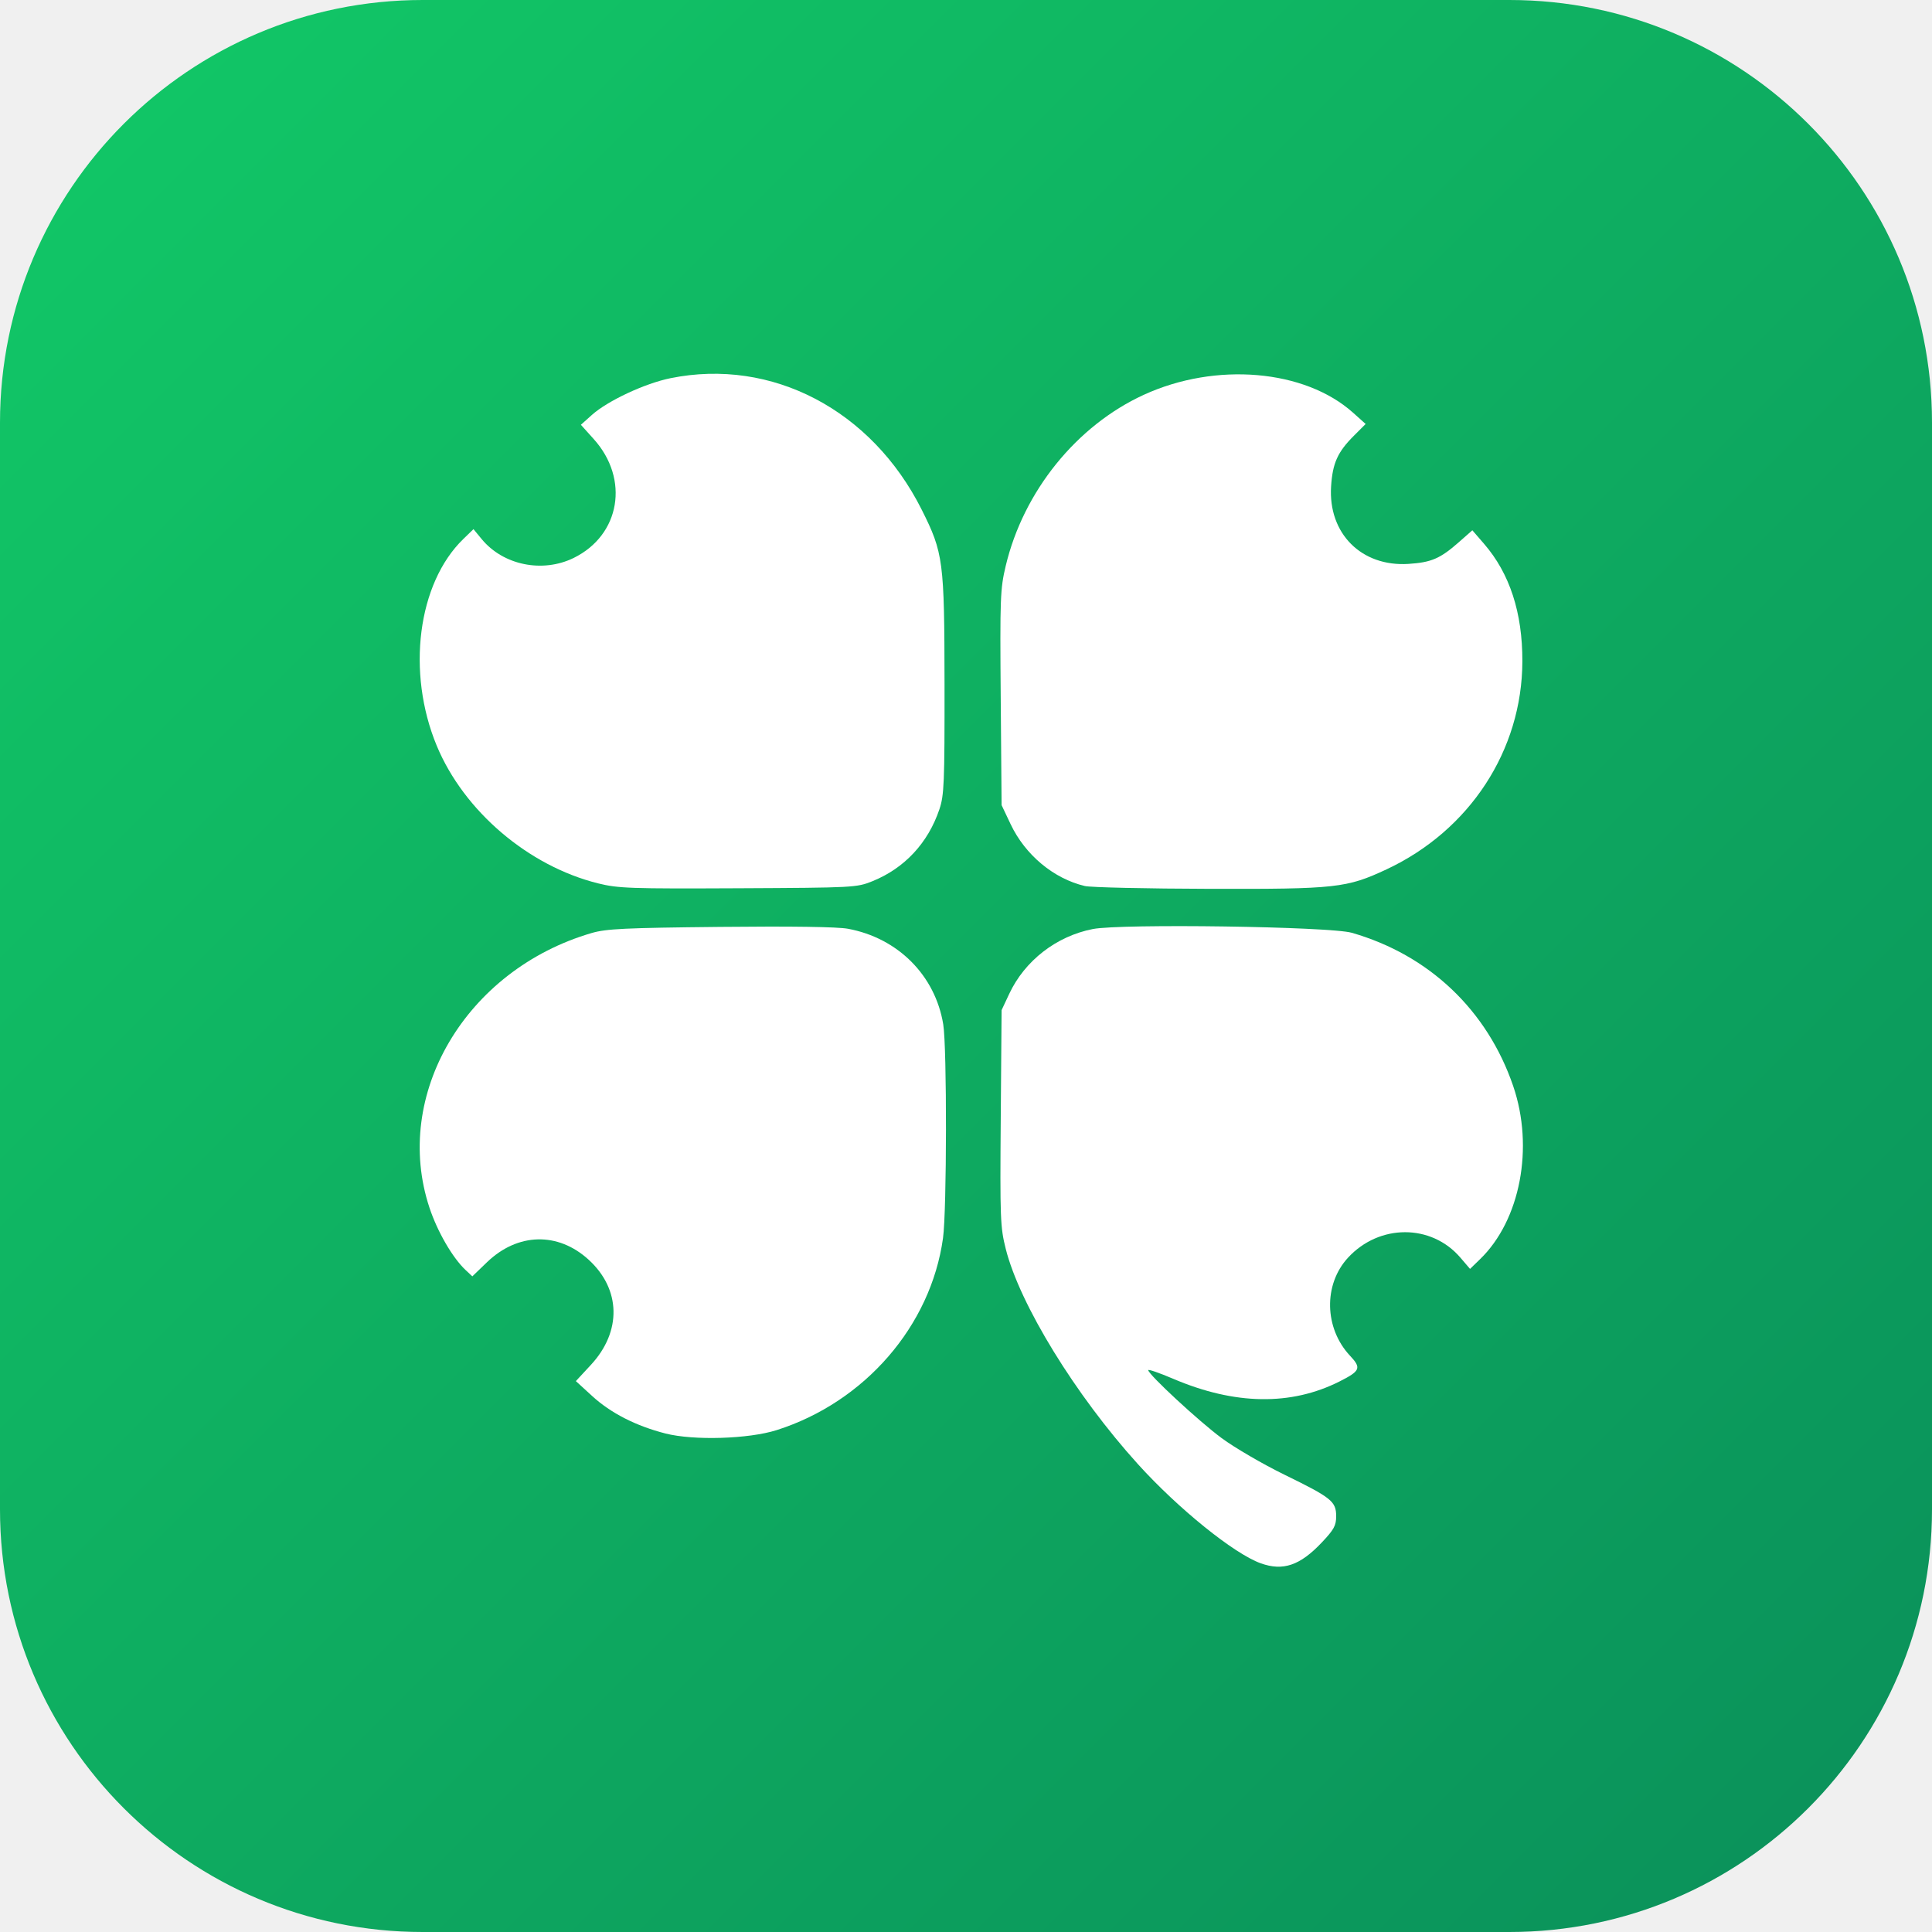
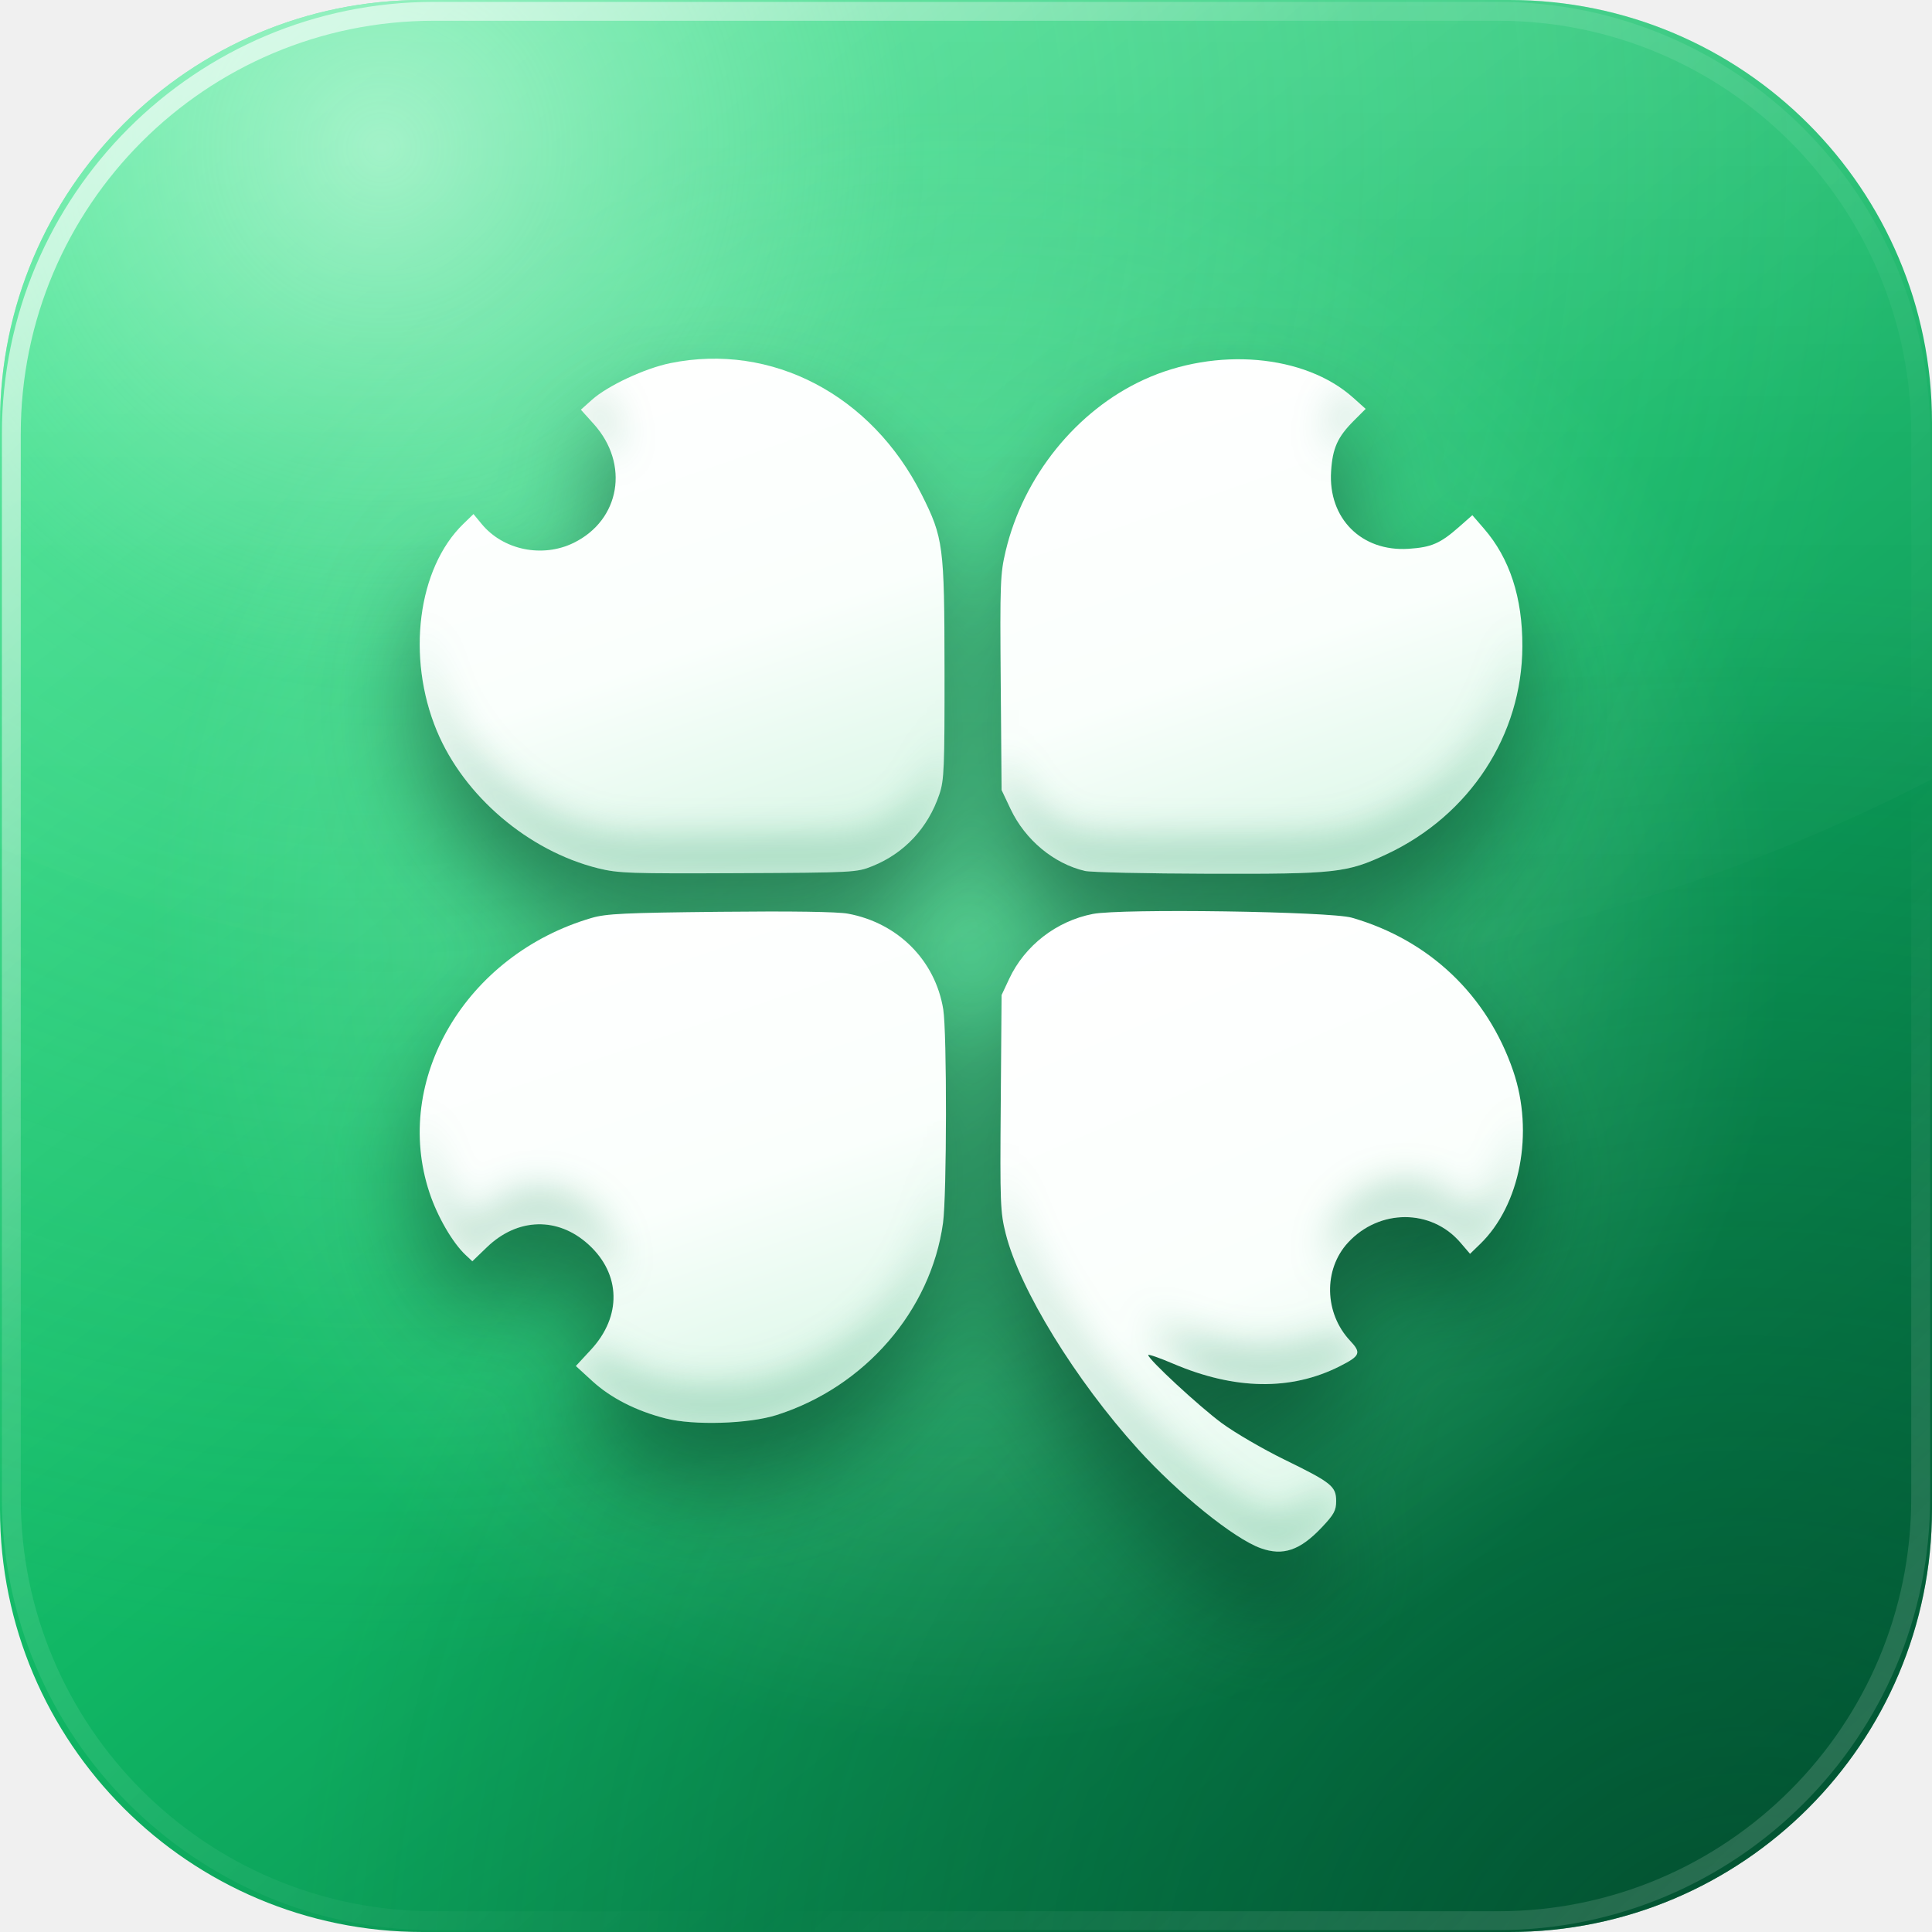
- <svg xmlns="http://www.w3.org/2000/svg" viewBox="0 0 512 512" width="512" height="512">
+ <svg xmlns="http://www.w3.org/2000/svg" xmlns:xlink="http://www.w3.org/1999/xlink" viewBox="0 0 512 512" width="512" height="512">
  <defs>
-     <linearGradient id="g" x1="0" y1="0" x2="1" y2="1">
-       <stop offset="0" stop-color="#12C967" />
-       <stop offset="1" stop-color="#0A8F5A" />
+     <linearGradient id="bg" x1="0.1" y1="0" x2="0.9" y2="1">
+       <stop offset="0" stop-color="#3DE38E" />
+       <stop offset="0.5" stop-color="#10B664" />
+       <stop offset="1" stop-color="#036E42" />
    </linearGradient>
-   </defs>
-   <rect width="512" height="512" rx="112" fill="url(#g)" />
-   <svg x="108.1" y="96.0" width="295.8" height="320" viewBox="36 36 392 424">
-     <g fill="#FFFFFF" fill-rule="evenodd">
+     <radialGradient id="glow" cx="0.2" cy="0.08" r="0.78">
+       <stop offset="0" stop-color="#D8FFE9" stop-opacity="0.6" />
+       <stop offset="0.35" stop-color="#8BF5BB" stop-opacity="0.22" />
+       <stop offset="1" stop-color="#8BF5BB" stop-opacity="0" />
+     </radialGradient>
+     <radialGradient id="depth" cx="0.9" cy="1.05" r="0.75">
+       <stop offset="0" stop-color="#013A23" stop-opacity="0.6" />
+       <stop offset="1" stop-color="#013A23" stop-opacity="0" />
+     </radialGradient>
+     <linearGradient id="sheen" x1="0" y1="0" x2="0" y2="1">
+       <stop offset="0" stop-color="#FFFFFF" stop-opacity="0.34" />
+       <stop offset="0.7" stop-color="#FFFFFF" stop-opacity="0.05" />
+       <stop offset="1" stop-color="#FFFFFF" stop-opacity="0" />
+     </linearGradient>
+     <radialGradient id="halo" cx="0.5" cy="0.48" r="0.42">
+       <stop offset="0" stop-color="#B8FFD8" stop-opacity="0.35" />
+       <stop offset="1" stop-color="#B8FFD8" stop-opacity="0" />
+     </radialGradient>
+     <linearGradient id="rim" x1="0" y1="0" x2="1" y2="1">
+       <stop offset="0" stop-color="#FFFFFF" stop-opacity="0.75" />
+       <stop offset="0.35" stop-color="#FFFFFF" stop-opacity="0.12" />
+       <stop offset="0.7" stop-color="#FFFFFF" stop-opacity="0" />
+       <stop offset="1" stop-color="#FFFFFF" stop-opacity="0.18" />
+     </linearGradient>
+     <linearGradient id="leaf" x1="0.2" y1="0" x2="0.55" y2="1">
+       <stop offset="0" stop-color="#FFFFFF" />
+       <stop offset="0.6" stop-color="#FAFFFC" />
+       <stop offset="1" stop-color="#DCF7E8" />
+     </linearGradient>
+     <filter id="drop" x="-30%" y="-25%" width="160%" height="165%" color-interpolation-filters="sRGB">
+       <feGaussianBlur in="SourceAlpha" stdDeviation="13" result="blur" />
+       <feOffset in="blur" dy="16" result="off" />
+       <feFlood flood-color="#012E1C" flood-opacity="0.5" />
+       <feComposite in2="off" operator="in" result="shadow" />
+       <feMerge>
+         <feMergeNode in="shadow" />
+         <feMergeNode in="SourceGraphic" />
+       </feMerge>
+     </filter>
+     <filter id="bevel" x="-10%" y="-10%" width="120%" height="120%" color-interpolation-filters="sRGB">
+       <feOffset in="SourceAlpha" dy="-9" result="up" />
+       <feComposite in="SourceAlpha" in2="up" operator="out" result="bottomEdge" />
+       <feGaussianBlur in="bottomEdge" stdDeviation="5" result="bottomBlur" />
+       <feFlood flood-color="#0B8A52" flood-opacity="0.3" />
+       <feComposite in2="bottomBlur" operator="in" result="innerShadow" />
+       <feComposite in="innerShadow" in2="SourceAlpha" operator="in" result="innerShadowClip" />
+       <feMerge>
+         <feMergeNode in="SourceGraphic" />
+         <feMergeNode in="innerShadowClip" />
+       </feMerge>
+     </filter>
+     <symbol id="clover" viewBox="36 36 392 424">
      <path d="M 102.787 218.98 C 78.303 212.893 55.675 193.602 46.147 170.691 C 35.408 144.866 39.417 113.587 55.459 98.04 L 59.029 94.58 61.909 98.073 C 69.468 107.244 83.27 110.068 94.23 104.686 C 110.577 96.659 113.9 77.003 101.283 62.97 L 96.75 57.928 100.625 54.457 C 106.166 49.494 119.224 43.392 128.208 41.566 C 163.78 34.338 198.876 52.708 216.447 87.751 C 224.048 102.911 224.414 105.707 224.459 149 C 224.496 183.819 224.324 188.023 222.658 192.969 C 218.678 204.785 210.414 213.662 199.153 218.215 C 193.612 220.455 192.681 220.504 152 220.698 C 114.043 220.88 109.842 220.733 102.787 218.98 Z" />
      <path d="M 126.468 412.186 C 116.137 409.551 107.253 405.017 100.742 399.056 L 94.984 393.785 100.283 388.061 C 111.139 376.335 110.817 361.517 99.481 351.157 C 88.697 341.3 74.537 341.656 63.749 352.055 L 58.624 356.995 56.229 354.748 C 51.681 350.479 46.366 341.306 43.58 332.917 C 30.408 293.261 56.308 249.355 100.5 236.427 C 105.644 234.922 112.082 234.614 145.638 234.265 C 170.804 234.003 186.831 234.237 190.532 234.921 C 208.094 238.168 221.195 251.31 224.007 268.5 C 225.332 276.598 225.269 333.92 223.925 343.582 C 219.639 374.4 196.454 401.153 165.5 410.997 C 155.669 414.123 136.369 414.711 126.468 412.186 Z" />
      <path d="M 273.746 219.914 C 262.801 217.335 252.789 208.996 247.674 198.201 L 244.5 191.5 244.195 153.823 C 243.911 118.709 244.03 115.559 245.939 107.522 C 252.161 81.322 270.814 58.215 294.493 47.374 C 319.757 35.808 350.964 38.487 367.928 53.678 L 372.356 57.644 368.231 61.769 C 362.5 67.5 360.75 71.383 360.221 79.54 C 359.147 96.094 370.888 107.854 387.417 106.782 C 395.459 106.26 398.547 104.922 405.164 99.091 L 409.828 94.981 413.947 99.741 C 422.959 110.156 427.441 123.907 427.395 141 C 427.31 172.225 408.923 200.379 379.678 214.064 C 365.726 220.592 361.922 221.011 317.59 220.9 C 295.541 220.844 275.811 220.401 273.746 219.914 Z" />
      <path d="M 335.5 457.764 C 326.109 454.389 306.556 438.603 292.395 422.964 C 270.461 398.74 250.859 366.822 245.96 347.352 C 244.042 339.73 243.928 336.761 244.205 301.352 L 244.5 263.5 247.18 257.782 C 252.645 246.123 263.742 237.519 276.54 235.019 C 286.528 233.069 359.828 234.131 367.5 236.337 C 394.662 244.15 415.064 263.526 424.171 290.158 C 431.547 311.73 426.671 337.267 412.563 350.939 L 409.015 354.378 405.636 350.43 C 395.429 338.505 377.157 338.512 366.157 350.445 C 357.48 359.858 357.81 375.227 366.896 384.906 C 370.913 389.185 370.489 390.219 363.216 393.891 C 346.139 402.511 326.383 402.197 304.75 392.962 C 299.938 390.907 296 389.544 296 389.932 C 296 391.418 313.878 407.972 321.793 413.814 C 326.354 417.18 336.254 422.948 343.793 426.631 C 360.38 434.734 362 436.033 362 441.234 C 362 444.532 361.234 445.93 356.932 450.478 C 349.294 458.555 343.336 460.58 335.5 457.764 Z" />
+     </symbol>
+     <clipPath id="round">
+       <rect width="512" height="512" rx="112" ry="112" />
+     </clipPath>
+   </defs>
+   <g clip-path="url(#round)">
+     <rect width="512" height="512" fill="url(#bg)" />
+     <rect width="512" height="512" fill="url(#glow)" />
+     <rect width="512" height="512" fill="url(#depth)" />
+     <ellipse cx="236" cy="18" rx="420" ry="250" fill="url(#sheen)" />
+     <rect width="512" height="512" fill="url(#halo)" />
+     <rect x="3" y="3" width="506" height="506" rx="112" ry="112" fill="none" stroke="url(#rim)" stroke-width="5" />
+     <g filter="url(#drop)">
+       <g filter="url(#bevel)">
+         <use href="#clover" xlink:href="#clover" x="108.1" y="92" width="295.8" height="320" fill="url(#leaf)" fill-rule="evenodd" />
+       </g>
    </g>
-   </svg>
+   </g>
</svg>
